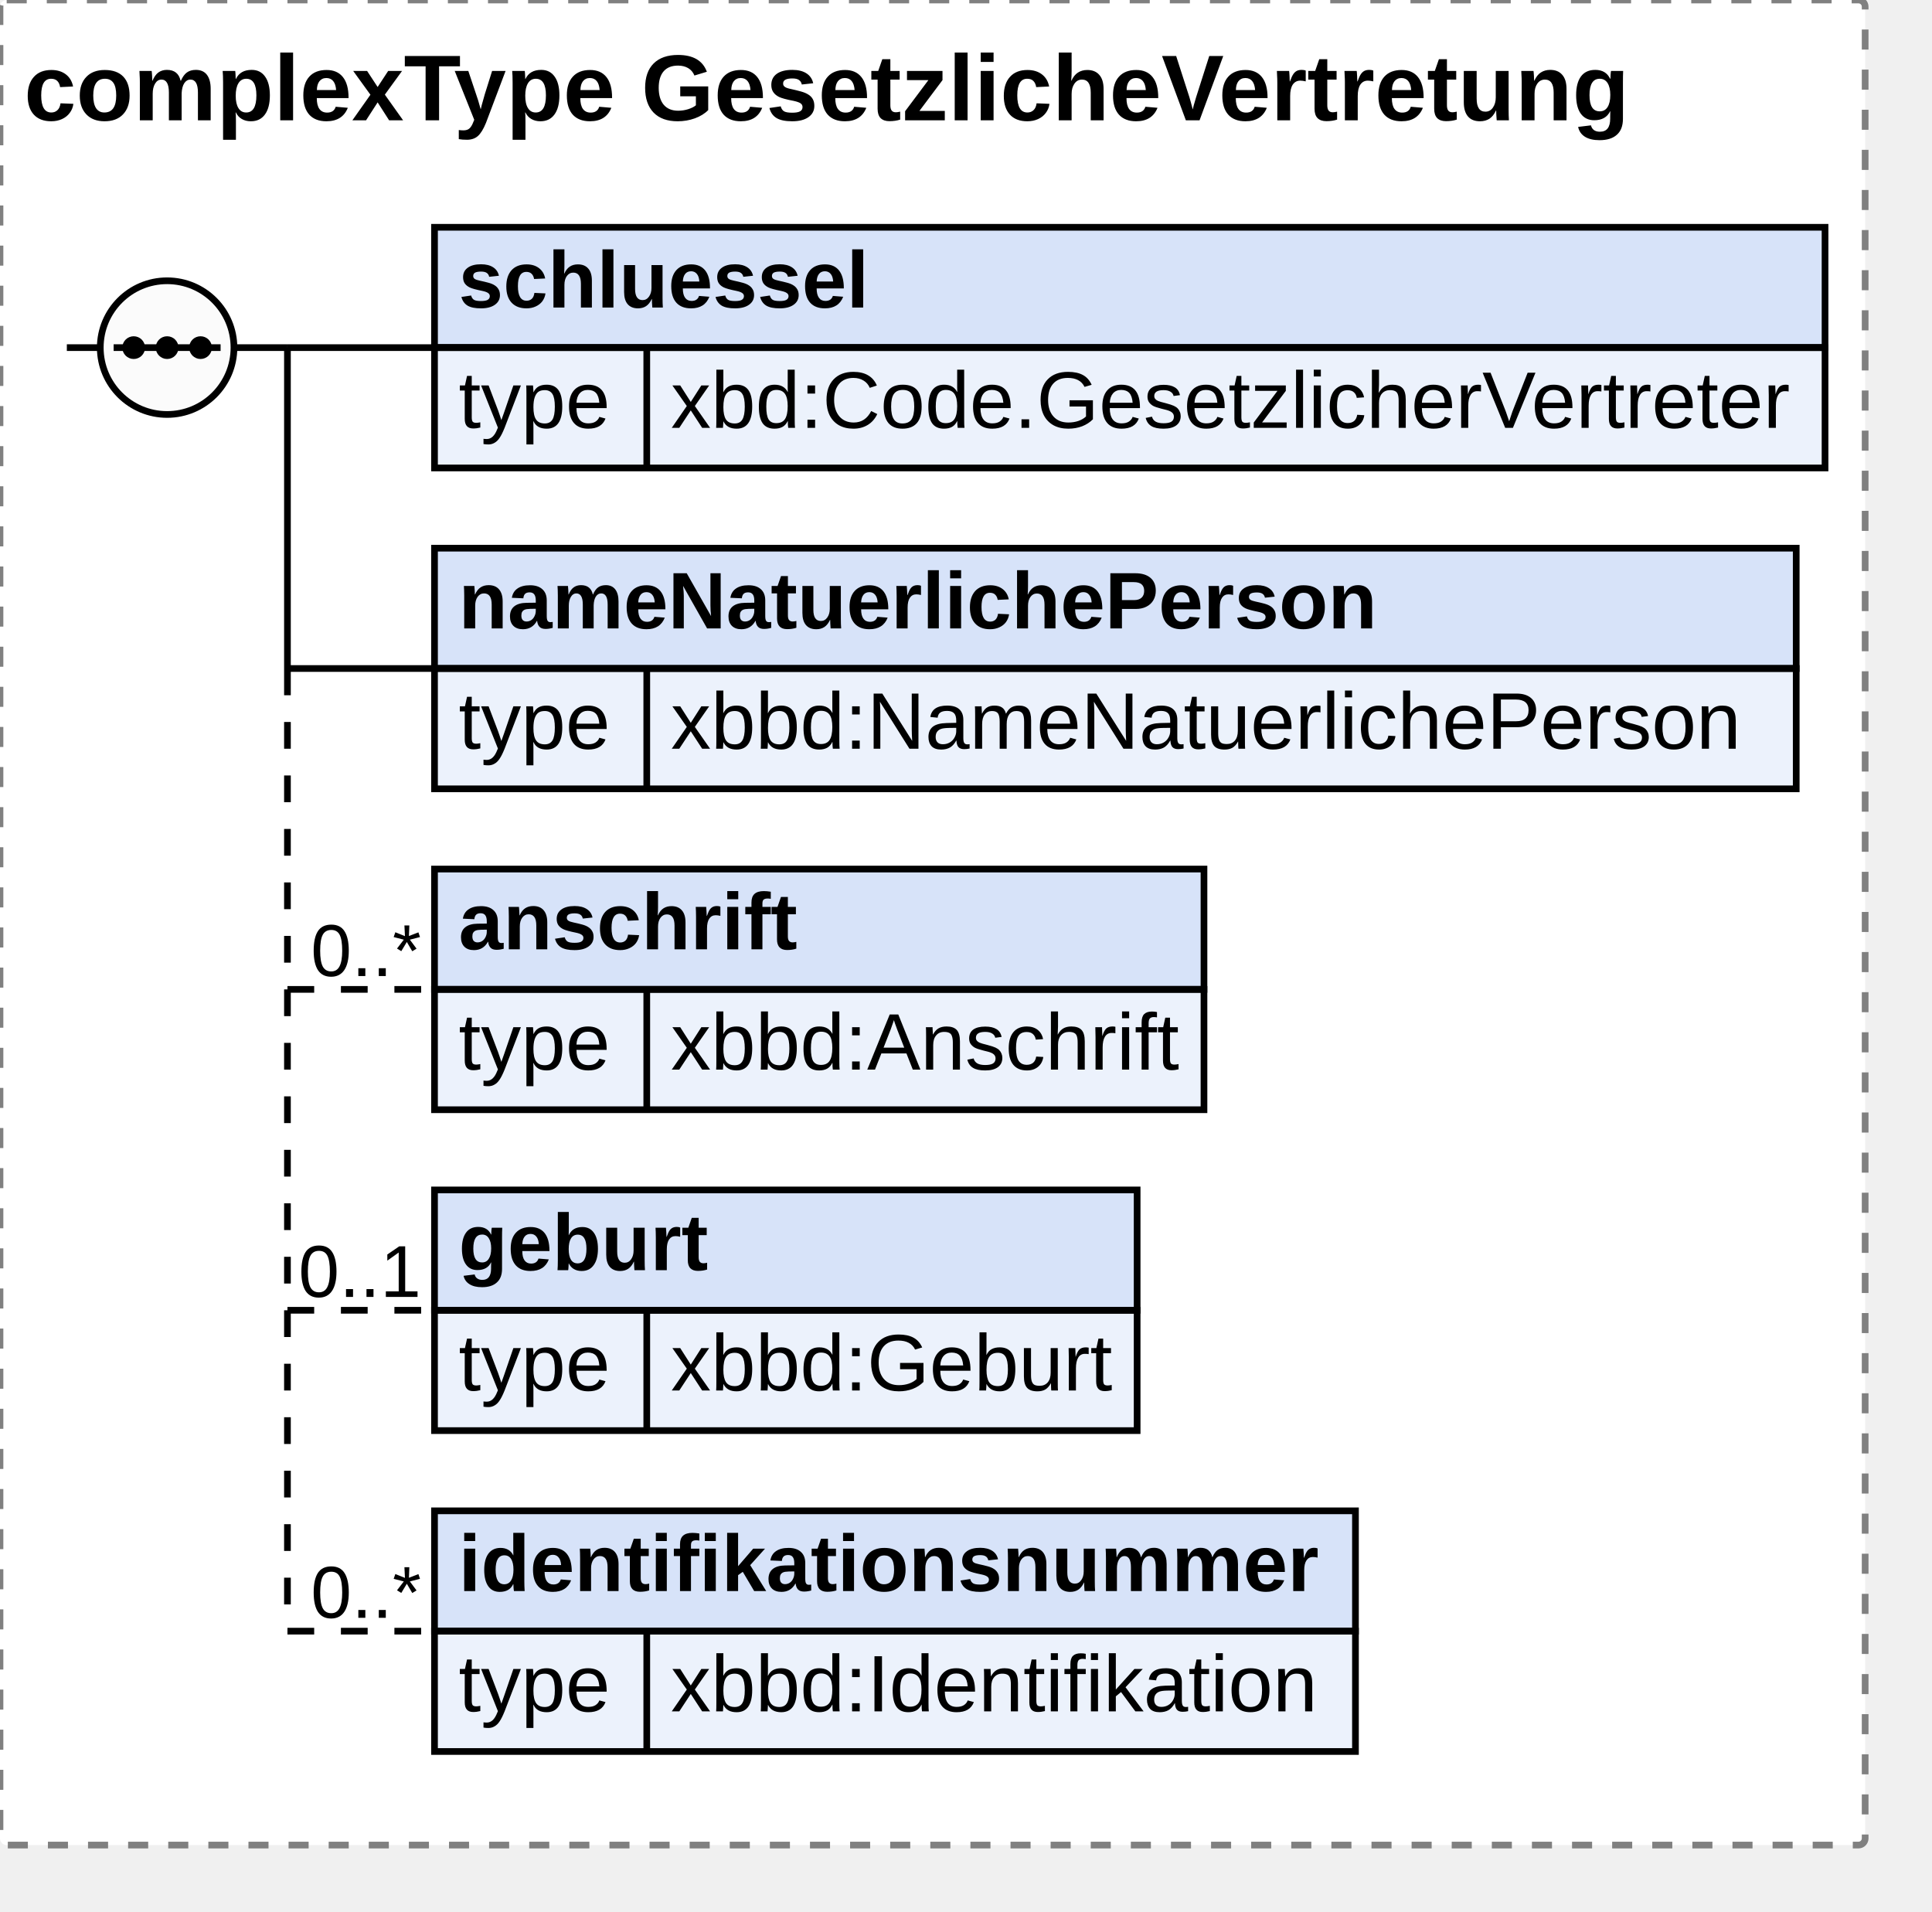
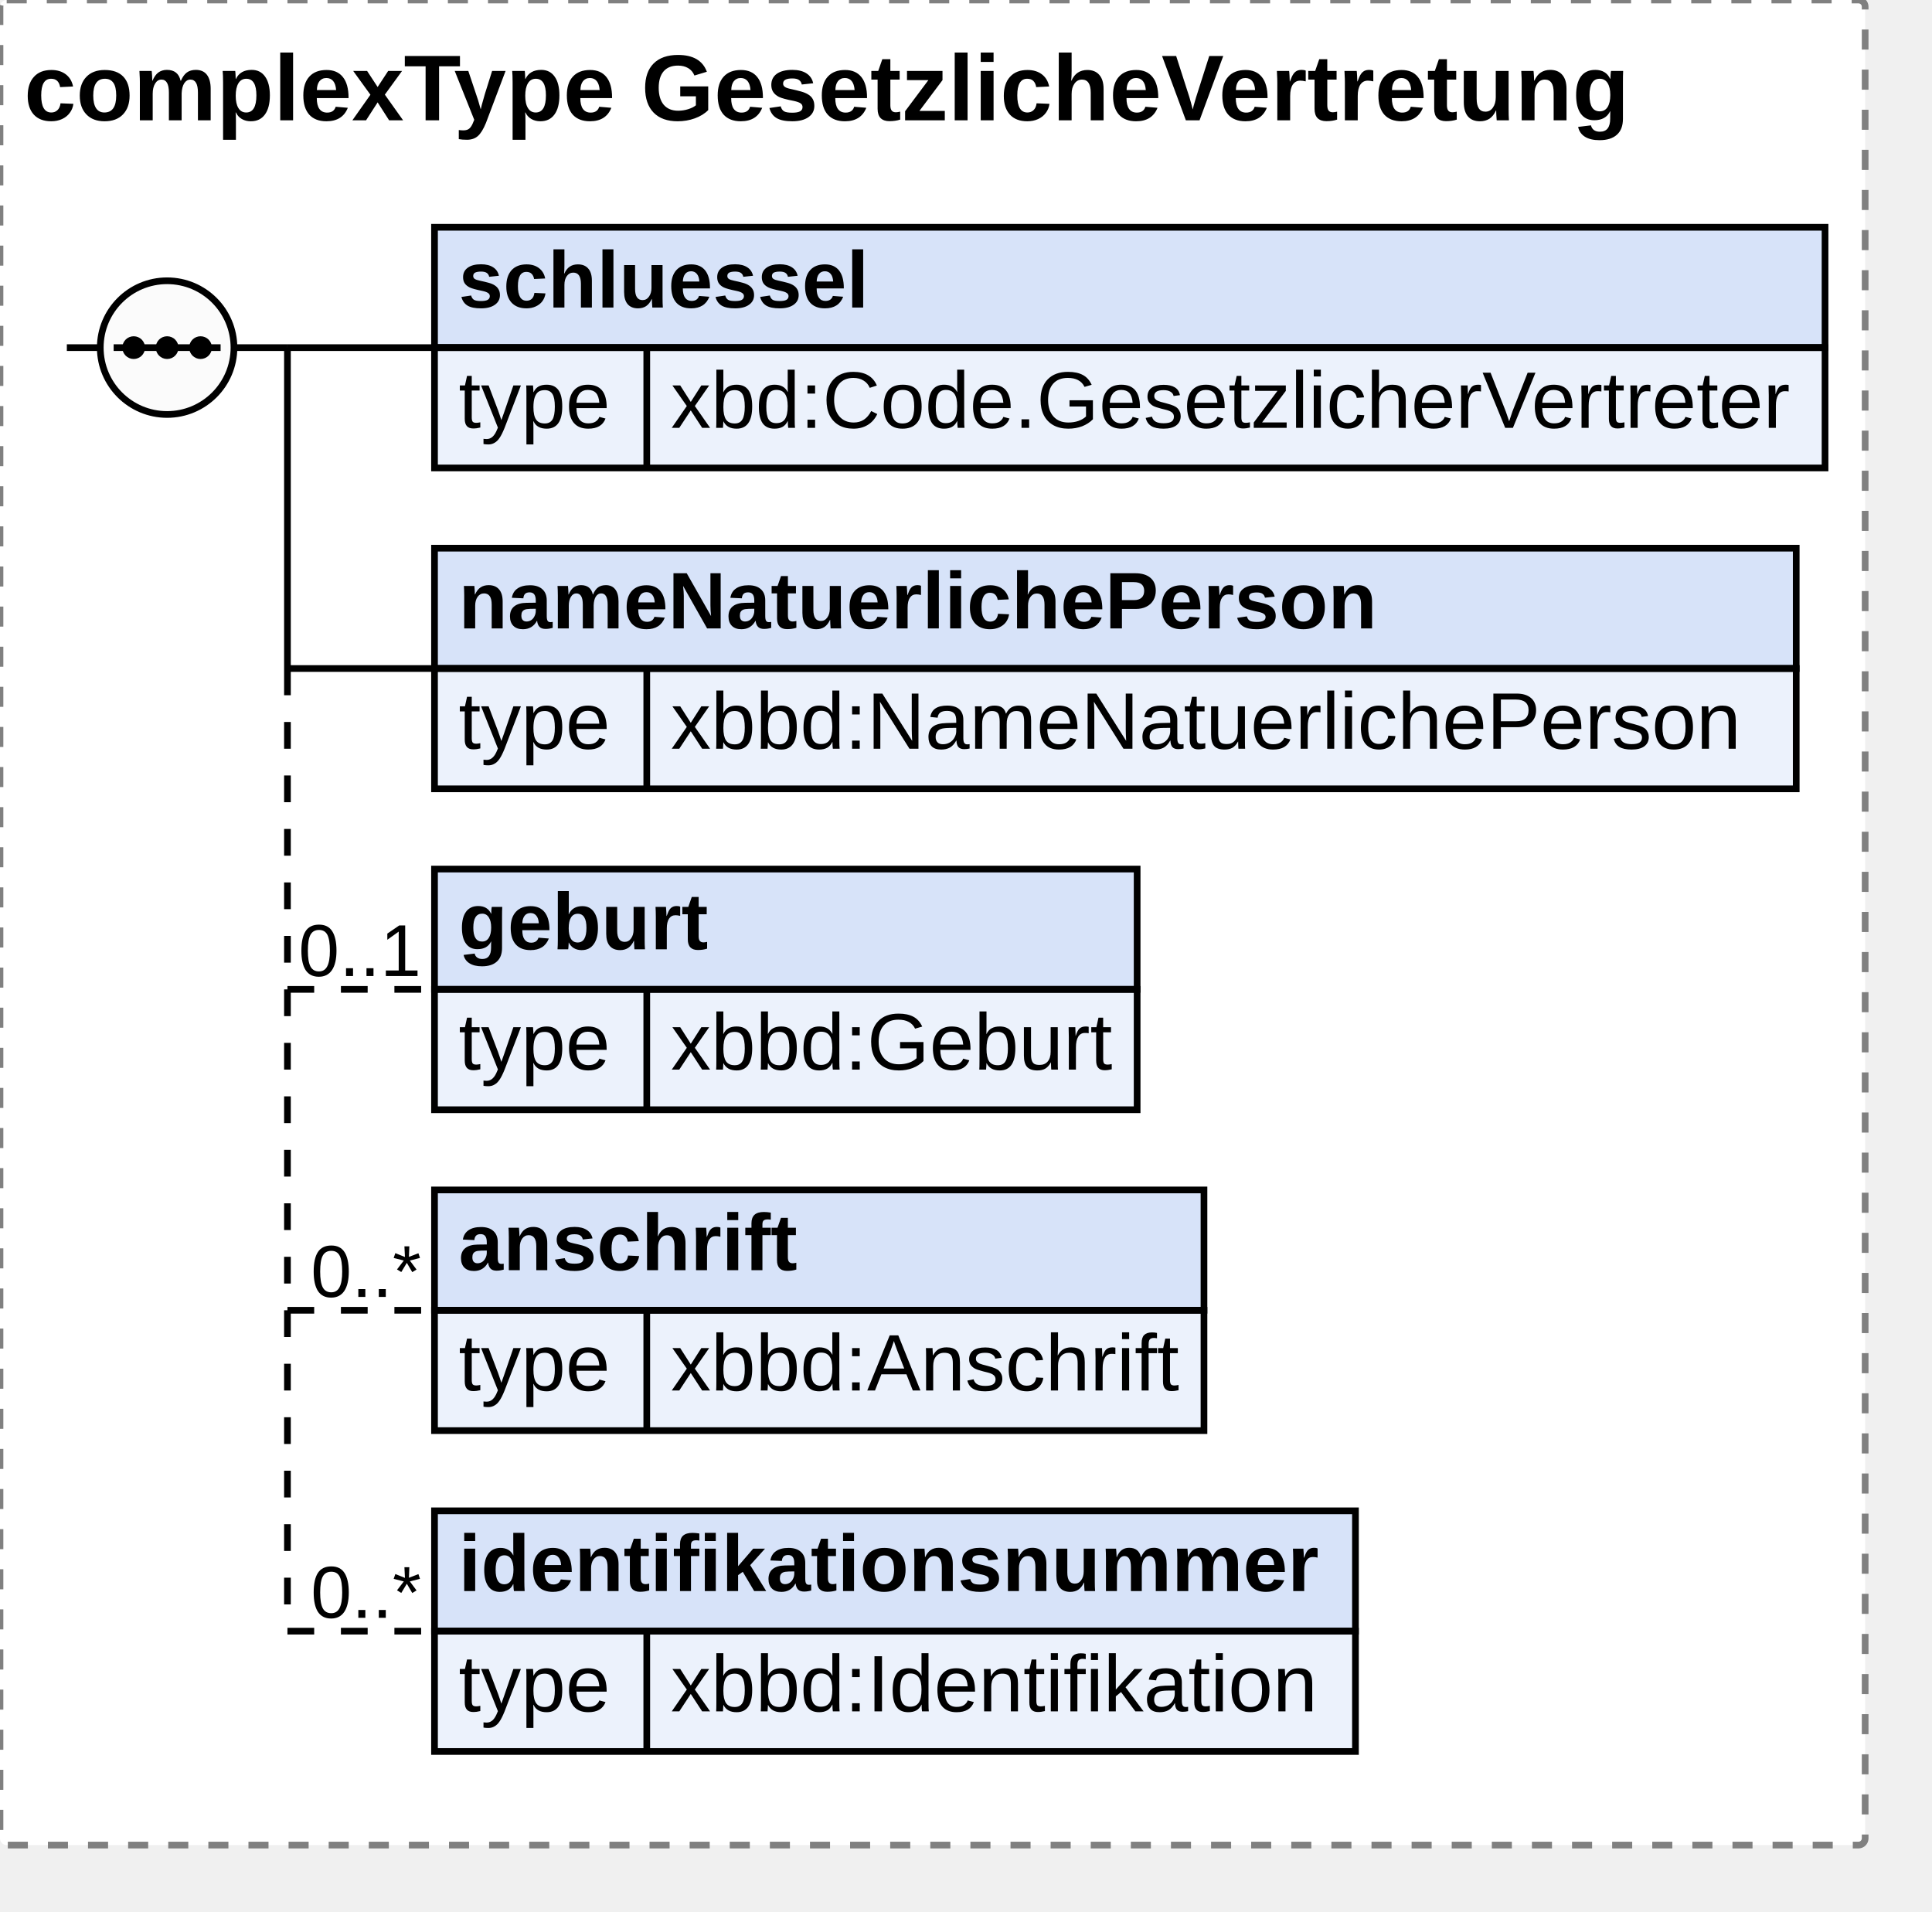
<svg xmlns="http://www.w3.org/2000/svg" width="289.016" height="286">
  <defs>
    <style type="text/css">
                        text {
                            font-family: 'Arial';
                            fill: black;
                        }
                        text.at {
                            font-family: 'Arial';
                            fill: rgb(242, 152, 0);
                        }
                        line {
                            stroke: black;
                        }
                        line.type-structure {
                            stroke: black;
                        }
                        line.type-structure-optional {
                            stroke: black;
                            stroke-dasharray: 4, 4;
                        }
                        rect.attribute-upper {
                            stroke: black;
                            fill: rgb(255, 239, 211);
                        }
                        rect.element-upper {
                            stroke: black;
                            fill: rgb(215, 227, 249);
                        }
                        rect.element-lower {
                            stroke: black;
                            fill: rgb(236, 242, 252);
                        }
                        a text {
                            fill: black;
                        } 
                    </style>
  </defs>
  <rect width="279.016" height="276" stroke-dasharray="3,3" rx="1" ry="1" style="stroke: grey;fill: white;" />
  <text font-size="14" x="3.6" y="18" font-weight="bold">complexType GesetzlicheVertretung</text>
  <g transform="translate(10,34)">
    <g transform="translate(55,0)">
      <rect width="208.016" height="18" class="element-upper" />
      <rect width="208.016" height="18" y="18" class="element-lower" />
      <text font-size="12" x="3.6" y="12" font-weight="bold">schluessel</text>
      <line x1="0" y1="18" x2="208.016" y2="18" />
      <text font-size="12" fill="grey" x="3.6" y="30">type</text>
      <line x1="31.753" y1="18" x2="31.753" y2="36" />
      <text font-size="12" x="35.353" y="30">xbd:Code.GesetzlicherVertreter</text>
      <g transform="translate(208.0156,0)" />
    </g>
    <line x1="33" y1="18" x2="55" y2="18" class="type-structure-required" />
    <text font-size="11" fill="black" x="53" y="16" text-anchor="end" />
    <line x1="33" y1="18" x2="33" y2="18" class="type-structure-required" />
    <g transform="translate(55,48)">
      <rect width="203.703" height="18" class="element-upper" />
      <rect width="203.703" height="18" y="18" class="element-lower" />
      <text font-size="12" x="3.6" y="12" font-weight="bold">nameNatuerlichePerson</text>
      <line x1="0" y1="18" x2="203.703" y2="18" />
      <text font-size="12" fill="grey" x="3.6" y="30">type</text>
      <line x1="31.753" y1="18" x2="31.753" y2="36" />
      <text font-size="12" x="35.353" y="30">xbbd:NameNatuerlichePerson</text>
      <g transform="translate(203.7031,0)" />
    </g>
    <line x1="33" y1="66" x2="55" y2="66" class="type-structure-required" />
    <text font-size="11" fill="black" x="53" y="64" text-anchor="end" />
    <line x1="33" y1="18" x2="33" y2="66" class="type-structure-required" />
    <g transform="translate(55,96)">
+       <rect width="105.109" height="18" class="element-upper" />
+       <rect width="105.109" height="18" y="18" class="element-lower" />
+       <text font-size="12" x="3.6" y="12" font-weight="bold">geburt</text>
+       <line x1="0" y1="18" x2="105.109" y2="18" />
+       <text font-size="12" fill="grey" x="3.6" y="30">type</text>
+       <line x1="31.753" y1="18" x2="31.753" y2="36" />
+       <text font-size="12" x="35.353" y="30">xbbd:Geburt</text>
+       <g transform="translate(105.1094,0)" />
+     </g>
+     <line x1="33" y1="114" x2="55" y2="114" class="type-structure-optional" />
+     <text font-size="11" fill="black" x="53" y="112" text-anchor="end">0..1</text>
+     <line x1="33" y1="66" x2="33" y2="114" class="type-structure-optional" />
+     <g transform="translate(55,144)">
      <rect width="115.109" height="18" class="element-upper" />
      <rect width="115.109" height="18" y="18" class="element-lower" />
      <text font-size="12" x="3.6" y="12" font-weight="bold">anschrift</text>
      <line x1="0" y1="18" x2="115.109" y2="18" />
      <text font-size="12" fill="grey" x="3.6" y="30">type</text>
      <line x1="31.753" y1="18" x2="31.753" y2="36" />
      <text font-size="12" x="35.353" y="30">xbbd:Anschrift</text>
      <g transform="translate(115.1094,0)" />
    </g>
-     <line x1="33" y1="114" x2="55" y2="114" class="type-structure-optional" />
-     <text font-size="11" fill="black" x="53" y="112" text-anchor="end">0..*</text>
-     <line x1="33" y1="66" x2="33" y2="114" class="type-structure-optional" />
-     <g transform="translate(55,144)">
-       <rect width="105.109" height="18" class="element-upper" />
-       <rect width="105.109" height="18" y="18" class="element-lower" />
-       <text font-size="12" x="3.6" y="12" font-weight="bold">geburt</text>
-       <line x1="0" y1="18" x2="105.109" y2="18" />
-       <text font-size="12" fill="grey" x="3.6" y="30">type</text>
-       <line x1="31.753" y1="18" x2="31.753" y2="36" />
-       <text font-size="12" x="35.353" y="30">xbbd:Geburt</text>
-       <g transform="translate(105.1094,0)" />
-     </g>
    <line x1="33" y1="162" x2="55" y2="162" class="type-structure-optional" />
-     <text font-size="11" fill="black" x="53" y="160" text-anchor="end">0..1</text>
+     <text font-size="11" fill="black" x="53" y="160" text-anchor="end">0..*</text>
    <line x1="33" y1="114" x2="33" y2="162" class="type-structure-optional" />
    <g transform="translate(55,192)">
      <rect width="137.769" height="18" class="element-upper" />
      <rect width="137.769" height="18" y="18" class="element-lower" />
      <text font-size="12" x="3.6" y="12" font-weight="bold">identifikationsnummer</text>
      <line x1="0" y1="18" x2="137.769" y2="18" />
      <text font-size="12" fill="grey" x="3.6" y="30">type</text>
      <line x1="31.753" y1="18" x2="31.753" y2="36" />
      <text font-size="12" x="35.353" y="30">xbbd:Identifikation</text>
      <g transform="translate(137.7687,0)" />
    </g>
    <line x1="33" y1="210" x2="55" y2="210" class="type-structure-optional" />
    <text font-size="11" fill="black" x="53" y="208" text-anchor="end">0..*</text>
    <line x1="33" y1="162" x2="33" y2="210" class="type-structure-optional" />
    <circle cx="15" cy="18" r="10" stroke="black" fill="rgb(251, 251, 251)" />
    <line x1="0" y1="18" x2="5" y2="18" class="type-structure-required" />
    <line x1="25" y1="18" x2="33" y2="18" class="type-structure-required" />
    <circle cx="10" cy="18" r="1.2" stroke="black" fill="black" />
    <circle cx="15" cy="18" r="1.2" stroke="black" fill="black" />
    <circle cx="20" cy="18" r="1.2" stroke="black" fill="black" />
    <line x1="7" y1="18" x2="23" y2="18" />
  </g>
</svg>
